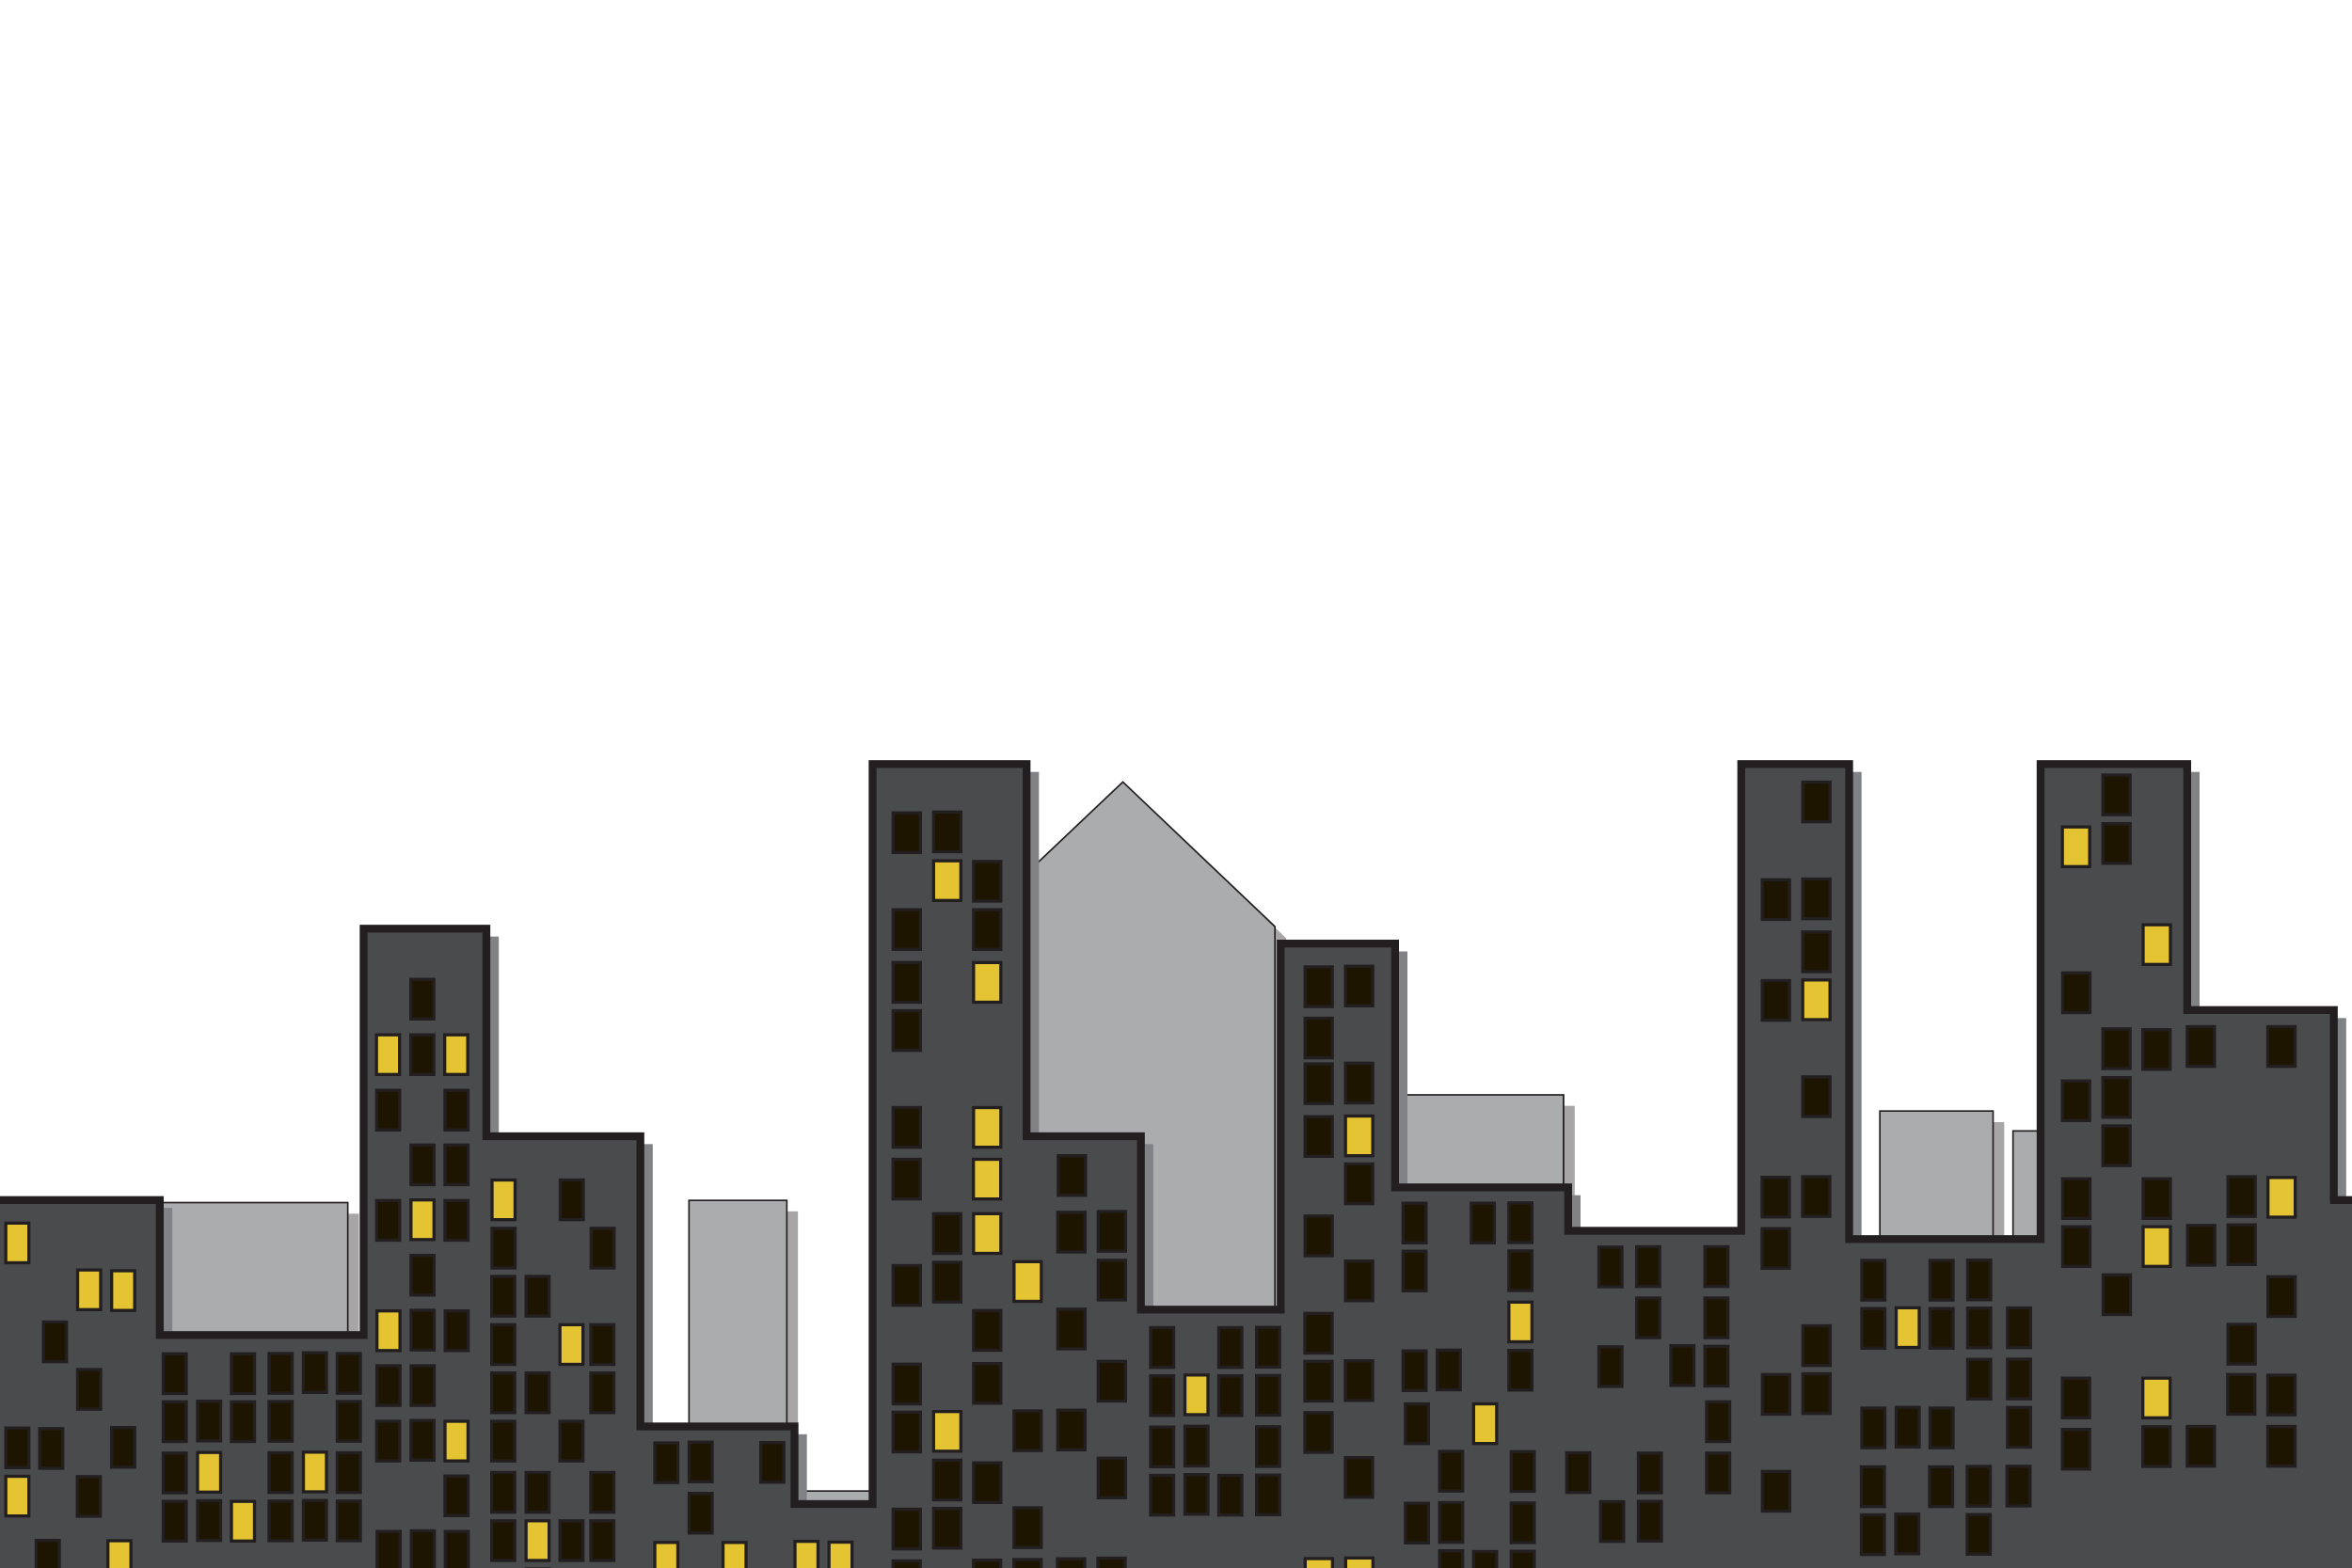
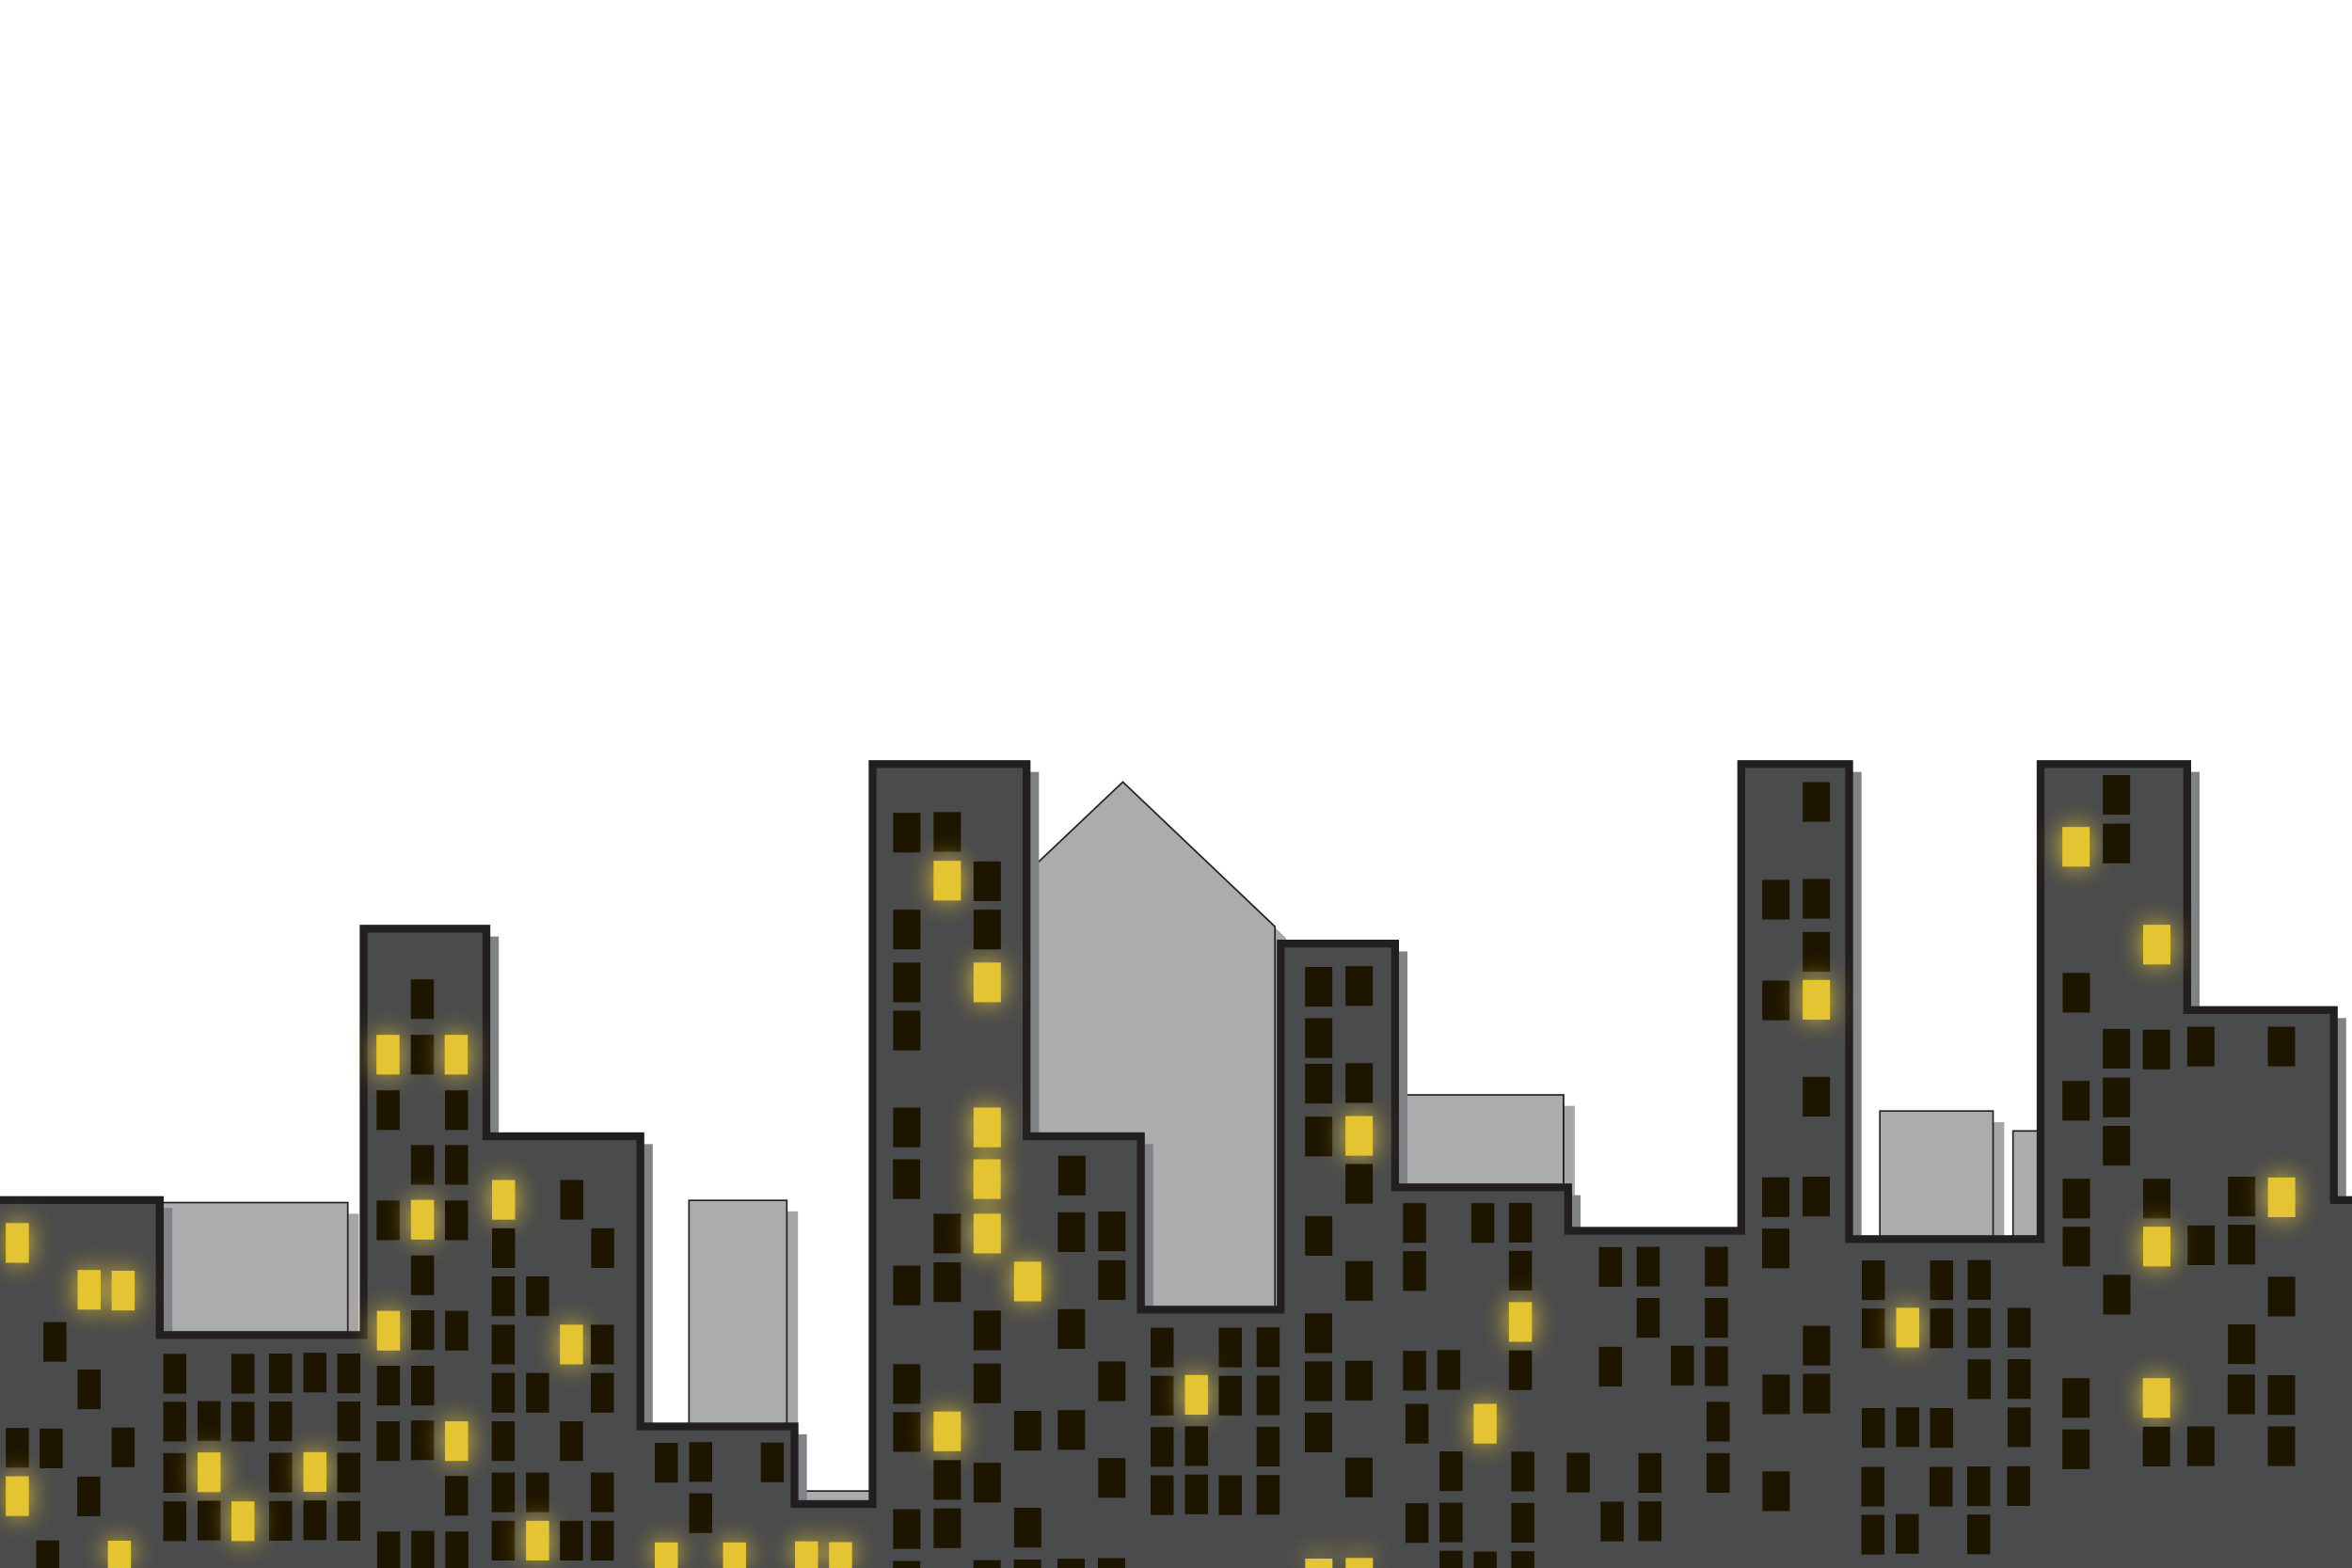
<svg xmlns="http://www.w3.org/2000/svg" id="Layer_1" version="1.1" viewBox="0 0 1500 1000">
  <defs>
    <style>
+       .window {
+         
+       }
+ 
+       .window-dark {
+         fill: #1d1500;
+       }
+ 
+       .window-lit {
+         fill: #e4c432;
+         filter: drop-shadow(0 0 8px #e4c432)
+       }
+ 
+ 
      .st0 {
        stroke-width: 5px;
      }

      .st0, .st1, .st2, .st3 {
        stroke: #231f20;
        stroke-miterlimit: 10;
      }

      .st0, .st4 {
        fill: #4a4b4c;
      }

      .st1 {
        fill: #1d1500;
      }

      .st1, .st2 {
        stroke-width: 2px;
      }

      .st2 {
        fill: #e4c432;
      }

      .st5 {
        opacity: .4;
      }

      .st6 {
        fill: #808285;
      }

      .st7 {
        fill: #231f20;
      }

      .st3 {
        fill: none;
        stroke-width: 5px;
      }

      .st8 {
        fill: #aaacae;
      }
    </style>
  </defs>
  <g id="Layer_2">
    <g class="st5">
      <rect class="st7" x="94" y="774.7" width="134.5" height="258.8" />
      <path class="st7" d="M229,1034H93.4v-259.8h135.5v259.8h0ZM94.5,1033h133.5v-257.8H94.5v257.8Z" />
      <rect class="st7" x="446.1" y="773.2" width="62.4" height="258.8" />
      <path class="st7" d="M508.9,1032.5h-63.4v-259.8h63.4v259.8ZM446.6,1031.5h61.4v-257.8h-61.4v257.8Z" />
      <rect class="st7" x="869.2" y="705.9" width="134.5" height="289.8" />
      <path class="st7" d="M1004.3,996.2h-135.5v-290.8h135.5v290.8h0ZM869.8,995.2h133.5v-288.8h-133.5v288.8h0Z" />
      <polygon class="st7" points="819.7 1033.7 625.5 1033.7 625.5 598.6 722.7 506.4 819.7 598.6 819.7 1033.7" />
      <path class="st7" d="M820.2,1034.2h-195.3v-435.8l.2-.2,97.6-92.5,97.5,92.7v435.8h0ZM626,1033.2h193.3v-434.3l-96.5-91.8-96.8,91.8v434.3h0Z" />
      <rect class="st7" x="1205.6" y="716.3" width="72.2" height="289.8" />
      <path class="st7" d="M1278.2,1006.6h-73.2v-290.8h73.2v290.8h0ZM1206.1,1005.6h71.2v-288.8h-71.2v288.8h0Z" />
      <rect class="st7" x="1290.4" y="729" width="134.5" height="289.8" />
      <path class="st7" d="M1425.5,1019.2h-135.5v-290.8h135.5v290.8ZM1290.9,1018.2h133.5v-288.8h-133.5v288.8Z" />
      <rect class="st7" x="47.7" y="958.6" width="1464.9" height="170.9" />
      <path class="st7" d="M1513.1,1130H47.2v-171.9h1465.9v171.9ZM48.2,1129h1463.9v-169.9H48.2v169.9Z" />
    </g>
    <g>
      <rect class="st8" x="87.3" y="767.1" width="134.5" height="258.8" />
      <path class="st7" d="M222.4,1026.4H86.8v-259.8h135.5v259.8h0ZM87.8,1025.4h133.5v-257.8H87.8v257.8Z" />
      <rect class="st8" x="439.4" y="765.7" width="62.4" height="258.8" />
      <path class="st7" d="M502.3,1025h-63.4v-259.8h63.4v259.8ZM439.9,1024h61.4v-257.8h-61.4v257.8Z" />
      <rect class="st8" x="862.6" y="698.4" width="134.5" height="289.8" />
      <path class="st7" d="M997.7,988.7h-135.5v-290.8h135.5v290.8h0ZM863.1,987.7h133.5v-288.8h-133.5v288.8h0Z" />
      <polygon class="st8" points="813.1 1026.1 618.8 1026.1 618.8 591.1 716.1 498.9 813.1 591.1 813.1 1026.1" />
      <path class="st7" d="M813.6,1026.6h-195.3v-435.8l.2-.2,97.6-92.5,97.5,92.7v435.8h0ZM619.3,1025.6h193.3v-434.3l-96.5-91.8-96.8,91.8v434.3h0Z" />
      <rect class="st8" x="1198.9" y="708.8" width="72.2" height="289.8" />
      <path class="st7" d="M1271.6,999h-73.2v-290.8h73.2v290.8h0ZM1199.4,998h71.2v-288.8h-71.2v288.8h0Z" />
      <rect class="st8" x="1283.8" y="721.4" width="134.5" height="289.8" />
      <path class="st7" d="M1418.8,1011.7h-135.5v-290.8h135.5v290.8h0ZM1284.3,1010.7h133.5v-288.8h-133.5v288.8h0Z" />
      <rect class="st8" x="41.1" y="951.1" width="1464.9" height="170.9" />
      <path class="st7" d="M1506.5,1122.5H40.6v-171.9h1465.9v171.9ZM41.6,1121.5h1463.9v-169.9H41.6v169.9Z" />
    </g>
  </g>
  <g id="Layer_4">
    <polygon class="st6" points="1402.8 649.4 1402.8 492.4 1309.3 492.4 1309.3 795.4 1187.2 795.4 1187.2 492.4 1118.4 492.4 1118.4 790.1 1008 790.1 1008 762.4 897.6 762.4 897.6 606.9 824.7 606.9 824.7 840.4 735.5 840.4 735.5 729.8 662.6 729.8 662.6 492.4 564.4 492.4 564.4 964.4 514.6 964.4 514.6 914.9 416.3 914.9 416.3 729.8 318.1 729.8 318.1 597.4 239.8 597.4 239.8 856.6 109.9 856.6 109.9 770.5 .8 770.5 .8 1032.4 109.9 1032.4 239.8 1032.4 318.1 1032.4 416.3 1032.4 514.6 1032.4 564.4 1032.4 662.6 1032.4 735.5 1032.4 824.7 1032.4 897.6 1032.4 1008 1032.4 1118.4 1032.4 1187.2 1032.4 1309.3 1032.4 1402.8 1032.4 1496.3 1032.4 1496.3 649.4 1402.8 649.4" />
  </g>
  <g id="Layer_11" data-name="Layer_1">
-     <rect class="st1" x="238.5" y="678.2" width="14.7" height="25.3" />
-     <rect class="st1" x="260.4" y="677.8" width="14.7" height="25.3" />
-     <rect class="st1" x="282" y="678.2" width="14.7" height="25.3" />
-     <rect class="st1" x="238.5" y="713.2" width="14.7" height="25.3" />
-     <rect class="st1" x="260.4" y="713.2" width="14.7" height="25.3" />
-     <rect class="st1" x="282" y="713.2" width="14.7" height="25.3" />
+     <rect class="window window-dark" x="238.5" y="678.2" width="14.7" height="25.3" />
+     <rect class="window window-dark" x="260.4" y="677.8" width="14.7" height="25.3" />
+     <rect class="window window-dark" x="282" y="678.2" width="14.7" height="25.3" />
+     <rect class="window window-dark" x="238.5" y="713.2" width="14.7" height="25.3" />
+     <rect class="window window-dark" x="260.4" y="713.2" width="14.7" height="25.3" />
+     <rect class="window window-dark" x="282" y="713.2" width="14.7" height="25.3" />
    <polygon class="st0" points="1394.9 644.3 1394.9 487.4 1301.4 487.4 1301.4 790.4 1179.3 790.4 1179.3 487.4 1110.5 487.4 1110.5 785.1 1000.1 785.1 1000.1 757.4 889.7 757.4 889.7 601.9 816.8 601.9 816.8 835.4 727.6 835.4 727.6 724.8 654.7 724.8 654.7 487.4 556.5 487.4 556.5 959.4 506.7 959.4 506.7 909.9 408.4 909.9 408.4 724.8 310.2 724.8 310.2 592.4 231.9 592.4 231.9 851.6 101.9 851.6 101.9 765.5 -7.2 765.5 -7.2 1027.4 101.9 1027.4 231.9 1027.4 310.2 1027.4 408.4 1027.4 506.7 1027.4 556.5 1027.4 654.7 1027.4 727.6 1027.4 816.8 1027.4 889.7 1027.4 1000.1 1027.4 1110.5 1027.4 1179.3 1027.4 1301.4 1027.4 1394.9 1027.4 1488.4 1027.4 1488.4 644.3 1394.9 644.3" />
-     <rect class="st1" x="262" y="624.7" width="14.7" height="25.3" />
-     <rect class="st2" x="240.1" y="660.1" width="14.7" height="25.3" />
-     <rect class="st1" x="262" y="660.1" width="14.7" height="25.3" />
-     <rect class="st2" x="283.6" y="660.1" width="14.7" height="25.3" />
-     <rect class="st1" x="240.2" y="695.5" width="14.7" height="25.3" />
-     <rect class="st1" x="283.8" y="695.5" width="14.7" height="25.3" />
-     <rect class="st1" x="262.1" y="730.4" width="14.7" height="25.3" />
-     <rect class="st1" x="283.8" y="730.4" width="14.7" height="25.3" />
-     <rect class="st1" x="240.2" y="765.8" width="14.7" height="25.3" />
-     <rect class="st2" x="262.1" y="765.4" width="14.7" height="25.3" />
-     <rect class="st1" x="283.8" y="765.8" width="14.7" height="25.3" />
-     <rect class="st1" x="262.1" y="800.8" width="14.7" height="25.3" />
-     <rect class="st2" x="240.4" y="836.2" width="14.7" height="25.3" />
-     <rect class="st1" x="262.2" y="835.8" width="14.7" height="25.3" />
-     <rect class="st1" x="283.9" y="836.2" width="14.7" height="25.3" />
-     <rect class="st1" x="240.4" y="871.2" width="14.7" height="25.3" />
-     <rect class="st1" x="262.2" y="871.2" width="14.7" height="25.3" />
-     <rect class="st1" x="240.2" y="906.6" width="14.7" height="25.3" />
-     <rect class="st1" x="262.1" y="906.1" width="14.7" height="25.3" />
-     <rect class="st2" x="283.8" y="906.6" width="14.7" height="25.3" />
-     <rect class="st1" x="283.8" y="941.5" width="14.7" height="25.3" />
-     <rect class="st1" x="240.5" y="976.9" width="14.7" height="25.3" />
-     <rect class="st1" x="262.3" y="976.5" width="14.7" height="25.3" />
-     <rect class="st1" x="284" y="976.9" width="14.7" height="25.3" />
-     <rect class="st2" x="313.8" y="752.7" width="14.7" height="25.3" />
-     <rect class="st1" x="357.3" y="752.7" width="14.7" height="25.3" />
-     <rect class="st1" x="313.8" y="783.5" width="14.7" height="25.3" />
-     <rect class="st1" x="377" y="783.5" width="14.7" height="25.3" />
-     <rect class="st1" x="313.6" y="814.2" width="14.7" height="25.3" />
-     <rect class="st1" x="335.5" y="814.2" width="14.7" height="25.3" />
-     <rect class="st1" x="313.6" y="845" width="14.7" height="25.3" />
-     <rect class="st2" x="357.1" y="845" width="14.7" height="25.3" />
-     <rect class="st1" x="376.8" y="845" width="14.7" height="25.3" />
-     <rect class="st1" x="313.6" y="875.8" width="14.7" height="25.3" />
-     <rect class="st1" x="335.5" y="875.8" width="14.7" height="25.3" />
-     <rect class="st1" x="376.8" y="875.8" width="14.7" height="25.3" />
-     <rect class="st1" x="313.6" y="906.6" width="14.7" height="25.3" />
-     <rect class="st1" x="357.1" y="906.6" width="14.7" height="25.3" />
-     <rect class="st1" x="313.6" y="939.3" width="14.7" height="25.3" />
-     <rect class="st1" x="335.5" y="939.3" width="14.7" height="25.3" />
-     <rect class="st1" x="376.8" y="939.3" width="14.7" height="25.3" />
-     <rect class="st1" x="313.6" y="970.1" width="14.7" height="25.3" />
-     <rect class="st2" x="335.5" y="970.1" width="14.7" height="25.3" />
-     <rect class="st1" x="357.1" y="970.1" width="14.7" height="25.3" />
-     <rect class="st1" x="376.8" y="970.1" width="14.7" height="25.3" />
-     <rect class="st1" x="335.5" y="1000.8" width="14.7" height="25.3" />
-     <rect class="st1" x="171.6" y="863.4" width="14.7" height="25.3" />
-     <rect class="st1" x="193.5" y="862.9" width="14.7" height="25.3" />
-     <rect class="st1" x="215.1" y="863.4" width="14.7" height="25.3" />
-     <rect class="st1" x="104.1" y="863.6" width="14.7" height="25.3" />
-     <rect class="st1" x="147.6" y="863.6" width="14.7" height="25.3" />
-     <rect class="st1" x="171.6" y="894" width="14.7" height="25.3" />
-     <rect class="st1" x="215.1" y="894" width="14.7" height="25.3" />
-     <rect class="st1" x="104.1" y="894.2" width="14.7" height="25.3" />
-     <rect class="st1" x="126" y="893.8" width="14.7" height="25.3" />
-     <rect class="st1" x="147.6" y="894.2" width="14.7" height="25.3" />
-     <rect class="st1" x="171.6" y="926.7" width="14.7" height="25.3" />
-     <rect class="st2" x="193.5" y="926.3" width="14.7" height="25.3" />
-     <rect class="st1" x="215.1" y="926.7" width="14.7" height="25.3" />
-     <rect class="st1" x="104.1" y="926.9" width="14.7" height="25.3" />
-     <rect class="st2" x="126" y="926.5" width="14.7" height="25.3" />
-     <rect class="st1" x="171.6" y="957.5" width="14.7" height="25.3" />
-     <rect class="st1" x="193.5" y="957.1" width="14.7" height="25.3" />
-     <rect class="st1" x="215.1" y="957.5" width="14.7" height="25.3" />
-     <rect class="st1" x="104.1" y="957.7" width="14.7" height="25.3" />
-     <rect class="st1" x="126" y="957.3" width="14.7" height="25.3" />
-     <rect class="st2" x="147.6" y="957.7" width="14.7" height="25.3" />
-     <rect class="st1" x="962.3" y="767.3" width="14.7" height="25.3" />
-     <rect class="st1" x="894.8" y="767.5" width="14.7" height="25.3" />
-     <rect class="st1" x="938.3" y="767.5" width="14.7" height="25.3" />
-     <rect class="st1" x="962.3" y="797.9" width="14.7" height="25.3" />
-     <rect class="st1" x="894.8" y="798.1" width="14.7" height="25.3" />
-     <rect class="st2" x="962.3" y="830.6" width="14.7" height="25.3" />
-     <rect class="st1" x="962.3" y="861.4" width="14.7" height="25.3" />
-     <rect class="st1" x="894.8" y="861.7" width="14.7" height="25.3" />
-     <rect class="st1" x="916.6" y="861.2" width="14.7" height="25.3" />
-     <rect class="st2" x="3.7" y="780.2" width="14.7" height="25.3" />
-     <rect class="st2" x="49.5" y="810.1" width="14.7" height="25.3" />
-     <rect class="st2" x="71.2" y="810.6" width="14.7" height="25.3" />
-     <rect class="st1" x="27.7" y="843.3" width="14.7" height="25.3" />
-     <rect class="st1" x="49.5" y="873.6" width="14.7" height="25.3" />
-     <rect class="st1" x="71.2" y="910.6" width="14.7" height="25.3" />
-     <rect class="st1" x="3.7" y="910.9" width="14.7" height="25.3" />
-     <rect class="st1" x="25.3" y="911.3" width="14.7" height="25.3" />
-     <rect class="st1" x="49.3" y="941.9" width="14.7" height="25.3" />
-     <rect class="st2" x="3.7" y="941.7" width="14.7" height="25.3" />
-     <rect class="st2" x="68.8" y="982.8" width="14.7" height="25.3" />
-     <rect class="st1" x="23.1" y="982.6" width="14.7" height="25.3" />
-     <rect class="st1" x="674.9" y="737.2" width="17.4" height="25.3" />
-     <rect class="st1" x="569.5" y="739.5" width="17.4" height="25.3" />
-     <rect class="st2" x="620.8" y="739.5" width="17.4" height="25.3" />
-     <rect class="st1" x="1394.9" y="654.9" width="17.4" height="25.3" />
-     <rect class="st1" x="1446.3" y="654.9" width="17.4" height="25.3" />
-     <rect class="st1" x="1341.1" y="656.3" width="17.4" height="25.3" />
-     <rect class="st1" x="1366.6" y="656.8" width="17.4" height="25.3" />
-     <rect class="st1" x="1315.3" y="689.5" width="17.4" height="25.3" />
-     <rect class="st1" x="1341.1" y="687.4" width="17.4" height="25.3" />
-     <rect class="st1" x="1420.9" y="750.6" width="17.4" height="25.3" />
-     <rect class="st2" x="1446.4" y="751.1" width="17.4" height="25.3" />
-     <rect class="st1" x="1395.1" y="781.7" width="17.4" height="25.3" />
-     <rect class="st1" x="1420.9" y="781.3" width="17.4" height="25.3" />
-     <rect class="st1" x="1446.4" y="814.4" width="17.4" height="25.3" />
-     <rect class="st1" x="1420.9" y="844.8" width="17.4" height="25.3" />
-     <rect class="st1" x="1341.1" y="718.2" width="17.4" height="25.3" />
-     <rect class="st1" x="1315.5" y="751.9" width="17.4" height="25.3" />
-     <rect class="st1" x="1366.8" y="751.9" width="17.4" height="25.3" />
-     <rect class="st1" x="1315.5" y="782.5" width="17.4" height="25.3" />
-     <rect class="st2" x="1366.8" y="782.5" width="17.4" height="25.3" />
-     <rect class="st1" x="1341.1" y="494.4" width="17.4" height="25.3" />
-     <rect class="st2" x="1315.3" y="527.5" width="17.4" height="25.3" />
-     <rect class="st1" x="1341.1" y="525.4" width="17.4" height="25.3" />
-     <rect class="st2" x="1366.8" y="589.9" width="17.4" height="25.3" />
-     <rect class="st1" x="1315.5" y="620.6" width="17.4" height="25.3" />
-     <rect class="st1" x="1341.3" y="813.2" width="17.4" height="25.3" />
-     <rect class="st1" x="569.6" y="614" width="17.4" height="25.3" />
-     <rect class="st2" x="620.9" y="614" width="17.4" height="25.3" />
-     <rect class="st1" x="569.6" y="644.7" width="17.4" height="25.3" />
-     <rect class="st1" x="569.6" y="706.5" width="17.4" height="25.3" />
-     <rect class="st2" x="620.9" y="706.5" width="17.4" height="25.3" />
-     <rect class="st1" x="569.6" y="518.5" width="17.4" height="25.3" />
-     <rect class="st1" x="595.4" y="518" width="17.4" height="25.3" />
-     <rect class="st2" x="595.4" y="549.1" width="17.4" height="25.3" />
-     <rect class="st1" x="620.9" y="549.5" width="17.4" height="25.3" />
-     <rect class="st1" x="569.6" y="580.3" width="17.4" height="25.3" />
-     <rect class="st1" x="620.9" y="580.3" width="17.4" height="25.3" />
-     <rect class="st1" x="832.2" y="837.8" width="17.4" height="25.3" />
-     <rect class="st1" x="832.2" y="868.4" width="17.4" height="25.3" />
-     <rect class="st1" x="858" y="868" width="17.4" height="25.3" />
-     <rect class="st1" x="832.2" y="901.1" width="17.4" height="25.3" />
-     <rect class="st1" x="858" y="929.8" width="17.4" height="25.3" />
-     <rect class="st2" x="832.4" y="994.2" width="17.4" height="25.3" />
-     <rect class="st2" x="858.2" y="993.8" width="17.4" height="25.3" />
-     <rect class="st1" x="832.3" y="712.3" width="17.4" height="25.3" />
-     <rect class="st2" x="858.1" y="711.9" width="17.4" height="25.3" />
-     <rect class="st1" x="858.1" y="742.5" width="17.4" height="25.3" />
-     <rect class="st1" x="832.3" y="775.7" width="17.4" height="25.3" />
-     <rect class="st1" x="858.1" y="804.4" width="17.4" height="25.3" />
-     <rect class="st1" x="832.3" y="616.8" width="17.4" height="25.3" />
-     <rect class="st1" x="858.1" y="616.3" width="17.4" height="25.3" />
-     <rect class="st1" x="832.3" y="649.5" width="17.4" height="25.3" />
-     <rect class="st1" x="832.3" y="678.6" width="17.4" height="25.3" />
-     <rect class="st1" x="858.1" y="678.2" width="17.4" height="25.3" />
-     <rect class="st1" x="569.5" y="995.7" width="17.4" height="25.3" />
-     <rect class="st1" x="569.6" y="870.2" width="17.4" height="25.3" />
-     <rect class="st1" x="569.6" y="900.8" width="17.4" height="25.3" />
-     <rect class="st2" x="595.4" y="900.4" width="17.4" height="25.3" />
-     <rect class="st1" x="595.4" y="931.4" width="17.4" height="25.3" />
-     <rect class="st1" x="569.6" y="962.7" width="17.4" height="25.3" />
-     <rect class="st1" x="595.4" y="962.2" width="17.4" height="25.3" />
-     <rect class="st1" x="595.4" y="774.2" width="17.4" height="25.3" />
-     <rect class="st1" x="569.6" y="807.3" width="17.4" height="25.3" />
-     <rect class="st1" x="595.4" y="805.2" width="17.4" height="25.3" />
-     <rect class="st1" x="620.8" y="995.2" width="17.4" height="25.3" />
-     <rect class="st1" x="646.6" y="994.8" width="17.4" height="25.3" />
-     <rect class="st1" x="620.9" y="869.8" width="17.4" height="25.3" />
-     <rect class="st1" x="646.7" y="900" width="17.4" height="25.3" />
-     <rect class="st1" x="620.9" y="933.1" width="17.4" height="25.3" />
-     <rect class="st1" x="646.7" y="961.8" width="17.4" height="25.3" />
-     <rect class="st2" x="620.9" y="774.2" width="17.4" height="25.3" />
-     <rect class="st2" x="646.7" y="804.8" width="17.4" height="25.3" />
-     <rect class="st1" x="620.9" y="836" width="17.4" height="25.3" />
-     <rect class="st1" x="674.4" y="994.3" width="17.4" height="25.3" />
-     <rect class="st1" x="700.2" y="993.9" width="17.4" height="25.3" />
-     <rect class="st1" x="700.4" y="868.4" width="17.4" height="25.3" />
-     <rect class="st1" x="674.6" y="899.5" width="17.4" height="25.3" />
-     <rect class="st1" x="700.4" y="930.1" width="17.4" height="25.3" />
-     <rect class="st1" x="674.6" y="773.3" width="17.4" height="25.3" />
-     <rect class="st1" x="700.4" y="772.8" width="17.4" height="25.3" />
-     <rect class="st1" x="700.4" y="803.9" width="17.4" height="25.3" />
-     <rect class="st1" x="674.6" y="835.1" width="17.4" height="25.3" />
-     <rect class="st1" x="1123.8" y="751" width="17.4" height="25.3" />
-     <rect class="st1" x="1149.6" y="750.6" width="17.4" height="25.3" />
-     <rect class="st1" x="1123.8" y="783.7" width="17.4" height="25.3" />
-     <rect class="st1" x="1149.8" y="845.7" width="17.4" height="25.3" />
-     <rect class="st1" x="1124" y="876.8" width="17.4" height="25.3" />
-     <rect class="st1" x="1149.8" y="876.3" width="17.4" height="25.3" />
-     <rect class="st1" x="1124" y="938.6" width="17.4" height="25.3" />
-     <rect class="st1" x="1149.7" y="594.5" width="17.4" height="25.3" />
-     <rect class="st1" x="1123.9" y="625.5" width="17.4" height="25.3" />
-     <rect class="st2" x="1149.7" y="625.1" width="17.4" height="25.3" />
-     <rect class="st1" x="1149.7" y="686.9" width="17.4" height="25.3" />
-     <rect class="st1" x="1149.7" y="498.9" width="17.4" height="25.3" />
-     <rect class="st1" x="1123.9" y="561.2" width="17.4" height="25.3" />
-     <rect class="st1" x="1149.7" y="560.7" width="17.4" height="25.3" />
-     <rect class="st1" x="1420.7" y="876.8" width="17.4" height="25.3" />
-     <rect class="st1" x="1446.3" y="877.2" width="17.4" height="25.3" />
-     <rect class="st1" x="1315.3" y="879.1" width="17.4" height="25.3" />
-     <rect class="st2" x="1366.6" y="879.1" width="17.4" height="25.3" />
-     <rect class="st1" x="1394.9" y="909.9" width="17.4" height="25.3" />
-     <rect class="st1" x="1446.3" y="909.9" width="17.4" height="25.3" />
-     <rect class="st1" x="1315.3" y="911.8" width="17.4" height="25.3" />
-     <rect class="st1" x="1366.6" y="910.1" width="17.4" height="25.3" />
-     <rect class="st1" x="485.2" y="920.2" width="14.7" height="25.3" />
-     <rect class="st1" x="417.6" y="920.4" width="14.7" height="25.3" />
-     <rect class="st1" x="439.5" y="919.9" width="14.7" height="25.3" />
-     <rect class="st1" x="439.5" y="952.6" width="14.7" height="25.3" />
-     <rect class="st2" x="507" y="983.2" width="14.7" height="25.3" />
-     <rect class="st2" x="528.7" y="983.7" width="14.7" height="25.3" />
-     <rect class="st2" x="417.6" y="983.9" width="14.7" height="25.3" />
-     <rect class="st2" x="461.1" y="983.9" width="14.7" height="25.3" />
-     <rect class="st1" x="1043.8" y="795.3" width="14.7" height="25.3" />
-     <rect class="st1" x="1087.3" y="795.3" width="14.7" height="25.3" />
-     <rect class="st1" x="1019.7" y="795.5" width="14.7" height="25.3" />
-     <rect class="st1" x="1043.8" y="828" width="14.7" height="25.3" />
-     <rect class="st1" x="1087.3" y="828" width="14.7" height="25.3" />
-     <rect class="st1" x="1065.6" y="858.4" width="14.7" height="25.3" />
-     <rect class="st1" x="1087.3" y="858.8" width="14.7" height="25.3" />
-     <rect class="st1" x="1019.7" y="859.1" width="14.7" height="25.3" />
-     <rect class="st1" x="1088.4" y="894.2" width="14.7" height="25.3" />
-     <rect class="st1" x="1044.9" y="926.9" width="14.7" height="25.3" />
-     <rect class="st1" x="1088.4" y="926.9" width="14.7" height="25.3" />
-     <rect class="st1" x="999.2" y="926.7" width="14.7" height="25.3" />
-     <rect class="st1" x="1044.9" y="957.7" width="14.7" height="25.3" />
-     <rect class="st1" x="1020.8" y="957.9" width="14.7" height="25.3" />
-     <rect class="st1" x="896.3" y="895.5" width="14.7" height="25.3" />
-     <rect class="st2" x="939.8" y="895.5" width="14.7" height="25.3" />
-     <rect class="st1" x="963.8" y="926" width="14.7" height="25.3" />
-     <rect class="st1" x="918.1" y="925.8" width="14.7" height="25.3" />
-     <rect class="st1" x="963.8" y="958.7" width="14.7" height="25.3" />
-     <rect class="st1" x="896.3" y="958.9" width="14.7" height="25.3" />
-     <rect class="st1" x="918.1" y="958.5" width="14.7" height="25.3" />
-     <rect class="st1" x="963.8" y="989.5" width="14.7" height="25.3" />
-     <rect class="st1" x="918.1" y="989.2" width="14.7" height="25.3" />
-     <rect class="st1" x="939.8" y="989.7" width="14.7" height="25.3" />
-     <rect class="st1" x="801.4" y="846.7" width="14.7" height="25.3" />
-     <rect class="st1" x="733.8" y="846.9" width="14.7" height="25.3" />
-     <rect class="st1" x="777.3" y="846.9" width="14.7" height="25.3" />
-     <rect class="st1" x="801.4" y="877.4" width="14.7" height="25.3" />
-     <rect class="st1" x="733.8" y="877.6" width="14.7" height="25.3" />
-     <rect class="st2" x="755.7" y="877.1" width="14.7" height="25.3" />
-     <rect class="st1" x="777.3" y="877.6" width="14.7" height="25.3" />
-     <rect class="st1" x="801.4" y="910.1" width="14.7" height="25.3" />
-     <rect class="st1" x="733.8" y="910.3" width="14.7" height="25.3" />
-     <rect class="st1" x="755.7" y="909.8" width="14.7" height="25.3" />
-     <rect class="st1" x="801.4" y="940.9" width="14.7" height="25.3" />
-     <rect class="st1" x="733.8" y="941.1" width="14.7" height="25.3" />
-     <rect class="st1" x="755.7" y="940.6" width="14.7" height="25.3" />
-     <rect class="st1" x="777.3" y="941.1" width="14.7" height="25.3" />
-     <rect class="st1" x="1254.9" y="803.8" width="14.7" height="25.3" />
-     <rect class="st1" x="1187.4" y="804" width="14.7" height="25.3" />
-     <rect class="st1" x="1230.9" y="804" width="14.7" height="25.3" />
-     <rect class="st1" x="1254.9" y="834.4" width="14.7" height="25.3" />
-     <rect class="st1" x="1187.4" y="834.7" width="14.7" height="25.3" />
-     <rect class="st2" x="1209.3" y="834.2" width="14.7" height="25.3" />
-     <rect class="st1" x="1230.9" y="834.7" width="14.7" height="25.3" />
-     <rect class="st1" x="1254.9" y="867.1" width="14.7" height="25.3" />
-     <rect class="st1" x="1280.3" y="834.3" width="14.7" height="25.3" />
-     <rect class="st1" x="1280.3" y="867" width="14.7" height="25.3" />
-     <rect class="st1" x="1280.3" y="897.8" width="14.7" height="25.3" />
-     <rect class="st1" x="1187.4" y="898.2" width="14.7" height="25.3" />
-     <rect class="st1" x="1209.3" y="897.7" width="14.7" height="25.3" />
-     <rect class="st1" x="1230.9" y="898.2" width="14.7" height="25.3" />
-     <rect class="st1" x="1254.6" y="935.4" width="14.7" height="25.3" />
-     <rect class="st1" x="1187.1" y="935.7" width="14.7" height="25.3" />
-     <rect class="st1" x="1230.6" y="935.7" width="14.7" height="25.3" />
-     <rect class="st1" x="1254.6" y="966.1" width="14.7" height="25.3" />
-     <rect class="st1" x="1187.1" y="966.3" width="14.7" height="25.3" />
-     <rect class="st1" x="1209" y="965.8" width="14.7" height="25.3" />
-     <rect class="st1" x="1280" y="935.3" width="14.7" height="25.3" />
+     <rect class="window window-dark" x="262" y="624.7" width="14.7" height="25.3" />
+     <rect class="window window-lit" x="240.1" y="660.1" width="14.7" height="25.3" />
+     <rect class="window window-dark" x="262" y="660.1" width="14.7" height="25.3" />
+     <rect class="window window-lit" x="283.6" y="660.1" width="14.7" height="25.3" />
+     <rect class="window window-dark" x="240.2" y="695.5" width="14.7" height="25.3" />
+     <rect class="window window-dark" x="283.8" y="695.5" width="14.7" height="25.3" />
+     <rect class="window window-dark" x="262.1" y="730.4" width="14.7" height="25.3" />
+     <rect class="window window-dark" x="283.8" y="730.4" width="14.7" height="25.3" />
+     <rect class="window window-dark" x="240.2" y="765.8" width="14.7" height="25.3" />
+     <rect class="window window-lit" x="262.1" y="765.4" width="14.7" height="25.3" />
+     <rect class="window window-dark" x="283.8" y="765.8" width="14.7" height="25.3" />
+     <rect class="window window-dark" x="262.1" y="800.8" width="14.7" height="25.3" />
+     <rect class="window window-lit" x="240.4" y="836.2" width="14.7" height="25.3" />
+     <rect class="window window-dark" x="262.2" y="835.8" width="14.7" height="25.3" />
+     <rect class="window window-dark" x="283.9" y="836.2" width="14.7" height="25.3" />
+     <rect class="window window-dark" x="240.4" y="871.2" width="14.7" height="25.3" />
+     <rect class="window window-dark" x="262.2" y="871.2" width="14.7" height="25.3" />
+     <rect class="window window-dark" x="240.2" y="906.6" width="14.7" height="25.3" />
+     <rect class="window window-dark" x="262.1" y="906.1" width="14.7" height="25.3" />
+     <rect class="window window-lit" x="283.8" y="906.6" width="14.7" height="25.3" />
+     <rect class="window window-dark" x="283.8" y="941.5" width="14.7" height="25.3" />
+     <rect class="window window-dark" x="240.5" y="976.9" width="14.7" height="25.3" />
+     <rect class="window window-dark" x="262.3" y="976.5" width="14.7" height="25.3" />
+     <rect class="window window-dark" x="284" y="976.9" width="14.7" height="25.3" />
+     <rect class="window window-lit" x="313.8" y="752.7" width="14.7" height="25.3" />
+     <rect class="window window-dark" x="357.3" y="752.7" width="14.7" height="25.3" />
+     <rect class="window window-dark" x="313.8" y="783.5" width="14.7" height="25.3" />
+     <rect class="window window-dark" x="377" y="783.5" width="14.7" height="25.3" />
+     <rect class="window window-dark" x="313.6" y="814.2" width="14.7" height="25.3" />
+     <rect class="window window-dark" x="335.5" y="814.2" width="14.7" height="25.3" />
+     <rect class="window window-dark" x="313.6" y="845" width="14.7" height="25.3" />
+     <rect class="window window-lit" x="357.1" y="845" width="14.7" height="25.3" />
+     <rect class="window window-dark" x="376.8" y="845" width="14.7" height="25.3" />
+     <rect class="window window-dark" x="313.6" y="875.8" width="14.7" height="25.3" />
+     <rect class="window window-dark" x="335.5" y="875.8" width="14.7" height="25.3" />
+     <rect class="window window-dark" x="376.8" y="875.8" width="14.7" height="25.3" />
+     <rect class="window window-dark" x="313.6" y="906.6" width="14.7" height="25.3" />
+     <rect class="window window-dark" x="357.1" y="906.6" width="14.7" height="25.3" />
+     <rect class="window window-dark" x="313.6" y="939.3" width="14.7" height="25.3" />
+     <rect class="window window-dark" x="335.5" y="939.3" width="14.7" height="25.3" />
+     <rect class="window window-dark" x="376.8" y="939.3" width="14.7" height="25.3" />
+     <rect class="window window-dark" x="313.6" y="970.1" width="14.7" height="25.3" />
+     <rect class="window window-lit" x="335.5" y="970.1" width="14.7" height="25.3" />
+     <rect class="window window-dark" x="357.1" y="970.1" width="14.7" height="25.3" />
+     <rect class="window window-dark" x="376.8" y="970.1" width="14.7" height="25.3" />
+     <rect class="window window-dark" x="335.5" y="1000.8" width="14.7" height="25.3" />
+     <rect class="window window-dark" x="171.6" y="863.4" width="14.7" height="25.3" />
+     <rect class="window window-dark" x="193.5" y="862.9" width="14.7" height="25.3" />
+     <rect class="window window-dark" x="215.1" y="863.4" width="14.7" height="25.3" />
+     <rect class="window window-dark" x="104.1" y="863.6" width="14.7" height="25.3" />
+     <rect class="window window-dark" x="147.6" y="863.6" width="14.7" height="25.3" />
+     <rect class="window window-dark" x="171.6" y="894" width="14.7" height="25.3" />
+     <rect class="window window-dark" x="215.1" y="894" width="14.7" height="25.3" />
+     <rect class="window window-dark" x="104.1" y="894.2" width="14.7" height="25.3" />
+     <rect class="window window-dark" x="126" y="893.8" width="14.7" height="25.3" />
+     <rect class="window window-dark" x="147.6" y="894.2" width="14.7" height="25.3" />
+     <rect class="window window-dark" x="171.6" y="926.7" width="14.7" height="25.3" />
+     <rect class="window window-lit" x="193.5" y="926.3" width="14.7" height="25.3" />
+     <rect class="window window-dark" x="215.1" y="926.7" width="14.7" height="25.3" />
+     <rect class="window window-dark" x="104.1" y="926.9" width="14.7" height="25.3" />
+     <rect class="window window-lit" x="126" y="926.5" width="14.7" height="25.3" />
+     <rect class="window window-dark" x="171.6" y="957.5" width="14.7" height="25.3" />
+     <rect class="window window-dark" x="193.5" y="957.1" width="14.7" height="25.3" />
+     <rect class="window window-dark" x="215.1" y="957.5" width="14.7" height="25.3" />
+     <rect class="window window-dark" x="104.1" y="957.7" width="14.7" height="25.3" />
+     <rect class="window window-dark" x="126" y="957.3" width="14.7" height="25.3" />
+     <rect class="window window-lit" x="147.6" y="957.7" width="14.7" height="25.3" />
+     <rect class="window window-dark" x="962.3" y="767.3" width="14.7" height="25.3" />
+     <rect class="window window-dark" x="894.8" y="767.5" width="14.7" height="25.3" />
+     <rect class="window window-dark" x="938.3" y="767.5" width="14.7" height="25.3" />
+     <rect class="window window-dark" x="962.3" y="797.9" width="14.7" height="25.3" />
+     <rect class="window window-dark" x="894.8" y="798.1" width="14.7" height="25.3" />
+     <rect class="window window-lit" x="962.3" y="830.6" width="14.7" height="25.3" />
+     <rect class="window window-dark" x="962.3" y="861.4" width="14.7" height="25.3" />
+     <rect class="window window-dark" x="894.8" y="861.7" width="14.7" height="25.3" />
+     <rect class="window window-dark" x="916.6" y="861.2" width="14.7" height="25.3" />
+     <rect class="window window-lit" x="3.7" y="780.2" width="14.7" height="25.3" />
+     <rect class="window window-lit" x="49.5" y="810.1" width="14.7" height="25.3" />
+     <rect class="window window-lit" x="71.2" y="810.6" width="14.7" height="25.3" />
+     <rect class="window window-dark" x="27.7" y="843.3" width="14.7" height="25.3" />
+     <rect class="window window-dark" x="49.5" y="873.6" width="14.7" height="25.3" />
+     <rect class="window window-dark" x="71.2" y="910.6" width="14.7" height="25.3" />
+     <rect class="window window-dark" x="3.7" y="910.9" width="14.7" height="25.3" />
+     <rect class="window window-dark" x="25.3" y="911.3" width="14.7" height="25.3" />
+     <rect class="window window-dark" x="49.3" y="941.9" width="14.7" height="25.3" />
+     <rect class="window window-lit" x="3.7" y="941.7" width="14.7" height="25.3" />
+     <rect class="window window-lit" x="68.8" y="982.8" width="14.7" height="25.3" />
+     <rect class="window window-dark" x="23.1" y="982.6" width="14.7" height="25.3" />
+     <rect class="window window-dark" x="674.9" y="737.2" width="17.4" height="25.3" />
+     <rect class="window window-dark" x="569.5" y="739.5" width="17.4" height="25.3" />
+     <rect class="window window-lit" x="620.8" y="739.5" width="17.4" height="25.3" />
+     <rect class="window window-dark" x="1394.9" y="654.9" width="17.4" height="25.3" />
+     <rect class="window window-dark" x="1446.3" y="654.9" width="17.4" height="25.3" />
+     <rect class="window window-dark" x="1341.1" y="656.3" width="17.4" height="25.3" />
+     <rect class="window window-dark" x="1366.6" y="656.8" width="17.4" height="25.3" />
+     <rect class="window window-dark" x="1315.3" y="689.5" width="17.4" height="25.3" />
+     <rect class="window window-dark" x="1341.1" y="687.4" width="17.4" height="25.3" />
+     <rect class="window window-dark" x="1420.9" y="750.6" width="17.4" height="25.3" />
+     <rect class="window window-lit" x="1446.4" y="751.1" width="17.4" height="25.3" />
+     <rect class="window window-dark" x="1395.1" y="781.7" width="17.4" height="25.3" />
+     <rect class="window window-dark" x="1420.9" y="781.3" width="17.4" height="25.3" />
+     <rect class="window window-dark" x="1446.4" y="814.4" width="17.4" height="25.3" />
+     <rect class="window window-dark" x="1420.9" y="844.8" width="17.4" height="25.3" />
+     <rect class="window window-dark" x="1341.1" y="718.2" width="17.4" height="25.3" />
+     <rect class="window window-dark" x="1315.5" y="751.9" width="17.4" height="25.3" />
+     <rect class="window window-dark" x="1366.8" y="751.9" width="17.4" height="25.3" />
+     <rect class="window window-dark" x="1315.5" y="782.5" width="17.4" height="25.3" />
+     <rect class="window window-lit" x="1366.8" y="782.5" width="17.4" height="25.3" />
+     <rect class="window window-dark" x="1341.1" y="494.4" width="17.4" height="25.3" />
+     <rect class="window window-lit" x="1315.3" y="527.5" width="17.4" height="25.3" />
+     <rect class="window window-dark" x="1341.1" y="525.4" width="17.4" height="25.3" />
+     <rect class="window window-lit" x="1366.8" y="589.9" width="17.4" height="25.3" />
+     <rect class="window window-dark" x="1315.5" y="620.6" width="17.4" height="25.3" />
+     <rect class="window window-dark" x="1341.3" y="813.2" width="17.4" height="25.3" />
+     <rect class="window window-dark" x="569.6" y="614" width="17.4" height="25.3" />
+     <rect class="window window-lit" x="620.9" y="614" width="17.4" height="25.3" />
+     <rect class="window window-dark" x="569.6" y="644.7" width="17.4" height="25.3" />
+     <rect class="window window-dark" x="569.6" y="706.5" width="17.4" height="25.3" />
+     <rect class="window window-lit" x="620.9" y="706.5" width="17.4" height="25.3" />
+     <rect class="window window-dark" x="569.6" y="518.5" width="17.4" height="25.3" />
+     <rect class="window window-dark" x="595.4" y="518" width="17.4" height="25.3" />
+     <rect class="window window-lit" x="595.4" y="549.1" width="17.4" height="25.3" />
+     <rect class="window window-dark" x="620.9" y="549.5" width="17.4" height="25.3" />
+     <rect class="window window-dark" x="569.6" y="580.3" width="17.4" height="25.3" />
+     <rect class="window window-dark" x="620.9" y="580.3" width="17.4" height="25.3" />
+     <rect class="window window-dark" x="832.2" y="837.8" width="17.4" height="25.3" />
+     <rect class="window window-dark" x="832.2" y="868.4" width="17.4" height="25.3" />
+     <rect class="window window-dark" x="858" y="868" width="17.4" height="25.3" />
+     <rect class="window window-dark" x="832.2" y="901.1" width="17.4" height="25.3" />
+     <rect class="window window-dark" x="858" y="929.8" width="17.4" height="25.3" />
+     <rect class="window window-lit" x="832.4" y="994.2" width="17.4" height="25.3" />
+     <rect class="window window-lit" x="858.2" y="993.8" width="17.4" height="25.3" />
+     <rect class="window window-dark" x="832.3" y="712.3" width="17.4" height="25.3" />
+     <rect class="window window-lit" x="858.1" y="711.9" width="17.4" height="25.3" />
+     <rect class="window window-dark" x="858.1" y="742.5" width="17.4" height="25.3" />
+     <rect class="window window-dark" x="832.3" y="775.7" width="17.4" height="25.3" />
+     <rect class="window window-dark" x="858.1" y="804.4" width="17.4" height="25.3" />
+     <rect class="window window-dark" x="832.3" y="616.8" width="17.4" height="25.3" />
+     <rect class="window window-dark" x="858.1" y="616.3" width="17.4" height="25.3" />
+     <rect class="window window-dark" x="832.3" y="649.5" width="17.4" height="25.3" />
+     <rect class="window window-dark" x="832.3" y="678.6" width="17.4" height="25.3" />
+     <rect class="window window-dark" x="858.1" y="678.2" width="17.4" height="25.3" />
+     <rect class="window window-dark" x="569.5" y="995.7" width="17.4" height="25.3" />
+     <rect class="window window-dark" x="569.6" y="870.2" width="17.4" height="25.3" />
+     <rect class="window window-dark" x="569.6" y="900.8" width="17.4" height="25.3" />
+     <rect class="window window-lit" x="595.4" y="900.4" width="17.4" height="25.3" />
+     <rect class="window window-dark" x="595.4" y="931.4" width="17.4" height="25.3" />
+     <rect class="window window-dark" x="569.6" y="962.7" width="17.4" height="25.3" />
+     <rect class="window window-dark" x="595.4" y="962.2" width="17.4" height="25.3" />
+     <rect class="window window-dark" x="595.4" y="774.2" width="17.4" height="25.3" />
+     <rect class="window window-dark" x="569.6" y="807.3" width="17.4" height="25.3" />
+     <rect class="window window-dark" x="595.4" y="805.2" width="17.4" height="25.3" />
+     <rect class="window window-dark" x="620.8" y="995.2" width="17.4" height="25.3" />
+     <rect class="window window-dark" x="646.6" y="994.8" width="17.4" height="25.3" />
+     <rect class="window window-dark" x="620.9" y="869.8" width="17.4" height="25.3" />
+     <rect class="window window-dark" x="646.7" y="900" width="17.4" height="25.3" />
+     <rect class="window window-dark" x="620.9" y="933.1" width="17.4" height="25.3" />
+     <rect class="window window-dark" x="646.7" y="961.8" width="17.4" height="25.3" />
+     <rect class="window window-lit" x="620.9" y="774.2" width="17.4" height="25.3" />
+     <rect class="window window-lit" x="646.7" y="804.8" width="17.4" height="25.3" />
+     <rect class="window window-dark" x="620.9" y="836" width="17.4" height="25.3" />
+     <rect class="window window-dark" x="674.4" y="994.3" width="17.4" height="25.3" />
+     <rect class="window window-dark" x="700.2" y="993.9" width="17.4" height="25.3" />
+     <rect class="window window-dark" x="700.4" y="868.4" width="17.4" height="25.3" />
+     <rect class="window window-dark" x="674.6" y="899.5" width="17.4" height="25.3" />
+     <rect class="window window-dark" x="700.4" y="930.1" width="17.4" height="25.3" />
+     <rect class="window window-dark" x="674.6" y="773.3" width="17.4" height="25.3" />
+     <rect class="window window-dark" x="700.4" y="772.8" width="17.4" height="25.3" />
+     <rect class="window window-dark" x="700.4" y="803.9" width="17.4" height="25.3" />
+     <rect class="window window-dark" x="674.6" y="835.1" width="17.4" height="25.3" />
+     <rect class="window window-dark" x="1123.8" y="751" width="17.4" height="25.3" />
+     <rect class="window window-dark" x="1149.6" y="750.6" width="17.4" height="25.3" />
+     <rect class="window window-dark" x="1123.8" y="783.7" width="17.4" height="25.3" />
+     <rect class="window window-dark" x="1149.8" y="845.7" width="17.4" height="25.3" />
+     <rect class="window window-dark" x="1124" y="876.8" width="17.4" height="25.3" />
+     <rect class="window window-dark" x="1149.8" y="876.3" width="17.4" height="25.3" />
+     <rect class="window window-dark" x="1124" y="938.6" width="17.4" height="25.3" />
+     <rect class="window window-dark" x="1149.7" y="594.5" width="17.4" height="25.3" />
+     <rect class="window window-dark" x="1123.9" y="625.5" width="17.4" height="25.3" />
+     <rect class="window window-lit" x="1149.7" y="625.1" width="17.4" height="25.3" />
+     <rect class="window window-dark" x="1149.7" y="686.9" width="17.4" height="25.3" />
+     <rect class="window window-dark" x="1149.7" y="498.9" width="17.4" height="25.3" />
+     <rect class="window window-dark" x="1123.9" y="561.2" width="17.4" height="25.3" />
+     <rect class="window window-dark" x="1149.7" y="560.7" width="17.4" height="25.3" />
+     <rect class="window window-dark" x="1420.7" y="876.8" width="17.4" height="25.3" />
+     <rect class="window window-dark" x="1446.3" y="877.2" width="17.4" height="25.3" />
+     <rect class="window window-dark" x="1315.3" y="879.1" width="17.4" height="25.3" />
+     <rect class="window window-lit" x="1366.6" y="879.1" width="17.4" height="25.3" />
+     <rect class="window window-dark" x="1394.9" y="909.9" width="17.4" height="25.3" />
+     <rect class="window window-dark" x="1446.3" y="909.9" width="17.4" height="25.3" />
+     <rect class="window window-dark" x="1315.3" y="911.8" width="17.4" height="25.3" />
+     <rect class="window window-dark" x="1366.6" y="910.1" width="17.4" height="25.3" />
+     <rect class="window window-dark" x="485.2" y="920.2" width="14.7" height="25.3" />
+     <rect class="window window-dark" x="417.6" y="920.4" width="14.7" height="25.3" />
+     <rect class="window window-dark" x="439.5" y="919.9" width="14.7" height="25.3" />
+     <rect class="window window-dark" x="439.5" y="952.6" width="14.7" height="25.3" />
+     <rect class="window window-lit" x="507" y="983.2" width="14.7" height="25.3" />
+     <rect class="window window-lit" x="528.7" y="983.7" width="14.7" height="25.3" />
+     <rect class="window window-lit" x="417.6" y="983.9" width="14.7" height="25.3" />
+     <rect class="window window-lit" x="461.1" y="983.9" width="14.7" height="25.3" />
+     <rect class="window window-dark" x="1043.8" y="795.3" width="14.7" height="25.3" />
+     <rect class="window window-dark" x="1087.3" y="795.3" width="14.7" height="25.3" />
+     <rect class="window window-dark" x="1019.7" y="795.5" width="14.7" height="25.3" />
+     <rect class="window window-dark" x="1043.8" y="828" width="14.7" height="25.3" />
+     <rect class="window window-dark" x="1087.3" y="828" width="14.7" height="25.3" />
+     <rect class="window window-dark" x="1065.6" y="858.4" width="14.7" height="25.3" />
+     <rect class="window window-dark" x="1087.3" y="858.8" width="14.7" height="25.3" />
+     <rect class="window window-dark" x="1019.7" y="859.1" width="14.7" height="25.3" />
+     <rect class="window window-dark" x="1088.4" y="894.2" width="14.7" height="25.3" />
+     <rect class="window window-dark" x="1044.9" y="926.9" width="14.7" height="25.3" />
+     <rect class="window window-dark" x="1088.4" y="926.9" width="14.7" height="25.3" />
+     <rect class="window window-dark" x="999.2" y="926.7" width="14.7" height="25.3" />
+     <rect class="window window-dark" x="1044.9" y="957.7" width="14.7" height="25.3" />
+     <rect class="window window-dark" x="1020.8" y="957.9" width="14.7" height="25.3" />
+     <rect class="window window-dark" x="896.3" y="895.5" width="14.7" height="25.3" />
+     <rect class="window window-lit" x="939.8" y="895.5" width="14.7" height="25.3" />
+     <rect class="window window-dark" x="963.8" y="926" width="14.7" height="25.3" />
+     <rect class="window window-dark" x="918.1" y="925.8" width="14.7" height="25.3" />
+     <rect class="window window-dark" x="963.8" y="958.7" width="14.7" height="25.3" />
+     <rect class="window window-dark" x="896.3" y="958.9" width="14.7" height="25.3" />
+     <rect class="window window-dark" x="918.1" y="958.5" width="14.7" height="25.3" />
+     <rect class="window window-dark" x="963.8" y="989.5" width="14.7" height="25.3" />
+     <rect class="window window-dark" x="918.1" y="989.2" width="14.7" height="25.3" />
+     <rect class="window window-dark" x="939.8" y="989.7" width="14.7" height="25.3" />
+     <rect class="window window-dark" x="801.4" y="846.7" width="14.7" height="25.3" />
+     <rect class="window window-dark" x="733.8" y="846.9" width="14.7" height="25.3" />
+     <rect class="window window-dark" x="777.3" y="846.9" width="14.7" height="25.3" />
+     <rect class="window window-dark" x="801.4" y="877.4" width="14.7" height="25.3" />
+     <rect class="window window-dark" x="733.8" y="877.6" width="14.7" height="25.3" />
+     <rect class="window window-lit" x="755.7" y="877.1" width="14.7" height="25.3" />
+     <rect class="window window-dark" x="777.3" y="877.6" width="14.7" height="25.3" />
+     <rect class="window window-dark" x="801.4" y="910.1" width="14.7" height="25.3" />
+     <rect class="window window-dark" x="733.8" y="910.3" width="14.7" height="25.3" />
+     <rect class="window window-dark" x="755.7" y="909.8" width="14.7" height="25.3" />
+     <rect class="window window-dark" x="801.4" y="940.9" width="14.7" height="25.3" />
+     <rect class="window window-dark" x="733.8" y="941.1" width="14.7" height="25.3" />
+     <rect class="window window-dark" x="755.7" y="940.6" width="14.7" height="25.3" />
+     <rect class="window window-dark" x="777.3" y="941.1" width="14.7" height="25.3" />
+     <rect class="window window-dark" x="1254.9" y="803.8" width="14.7" height="25.3" />
+     <rect class="window window-dark" x="1187.4" y="804" width="14.7" height="25.3" />
+     <rect class="window window-dark" x="1230.9" y="804" width="14.7" height="25.3" />
+     <rect class="window window-dark" x="1254.9" y="834.4" width="14.7" height="25.3" />
+     <rect class="window window-dark" x="1187.4" y="834.7" width="14.7" height="25.3" />
+     <rect class="window window-lit" x="1209.3" y="834.2" width="14.7" height="25.3" />
+     <rect class="window window-dark" x="1230.9" y="834.7" width="14.7" height="25.3" />
+     <rect class="window window-dark" x="1254.9" y="867.1" width="14.7" height="25.3" />
+     <rect class="window window-dark" x="1280.3" y="834.3" width="14.7" height="25.3" />
+     <rect class="window window-dark" x="1280.3" y="867" width="14.7" height="25.3" />
+     <rect class="window window-dark" x="1280.3" y="897.8" width="14.7" height="25.3" />
+     <rect class="window window-dark" x="1187.4" y="898.2" width="14.7" height="25.3" />
+     <rect class="window window-dark" x="1209.3" y="897.7" width="14.7" height="25.3" />
+     <rect class="window window-dark" x="1230.9" y="898.2" width="14.7" height="25.3" />
+     <rect class="window window-dark" x="1254.6" y="935.4" width="14.7" height="25.3" />
+     <rect class="window window-dark" x="1187.1" y="935.7" width="14.7" height="25.3" />
+     <rect class="window window-dark" x="1230.6" y="935.7" width="14.7" height="25.3" />
+     <rect class="window window-dark" x="1254.6" y="966.1" width="14.7" height="25.3" />
+     <rect class="window window-dark" x="1187.1" y="966.3" width="14.7" height="25.3" />
+     <rect class="window window-dark" x="1209" y="965.8" width="14.7" height="25.3" />
+     <rect class="window window-dark" x="1280" y="935.3" width="14.7" height="25.3" />
  </g>
  <rect class="st4" x="1479" y="765.5" width="129.8" height="261.9" />
  <line class="st3" x1="1486" y1="765.5" x2="1500" y2="765.5" />
</svg>
